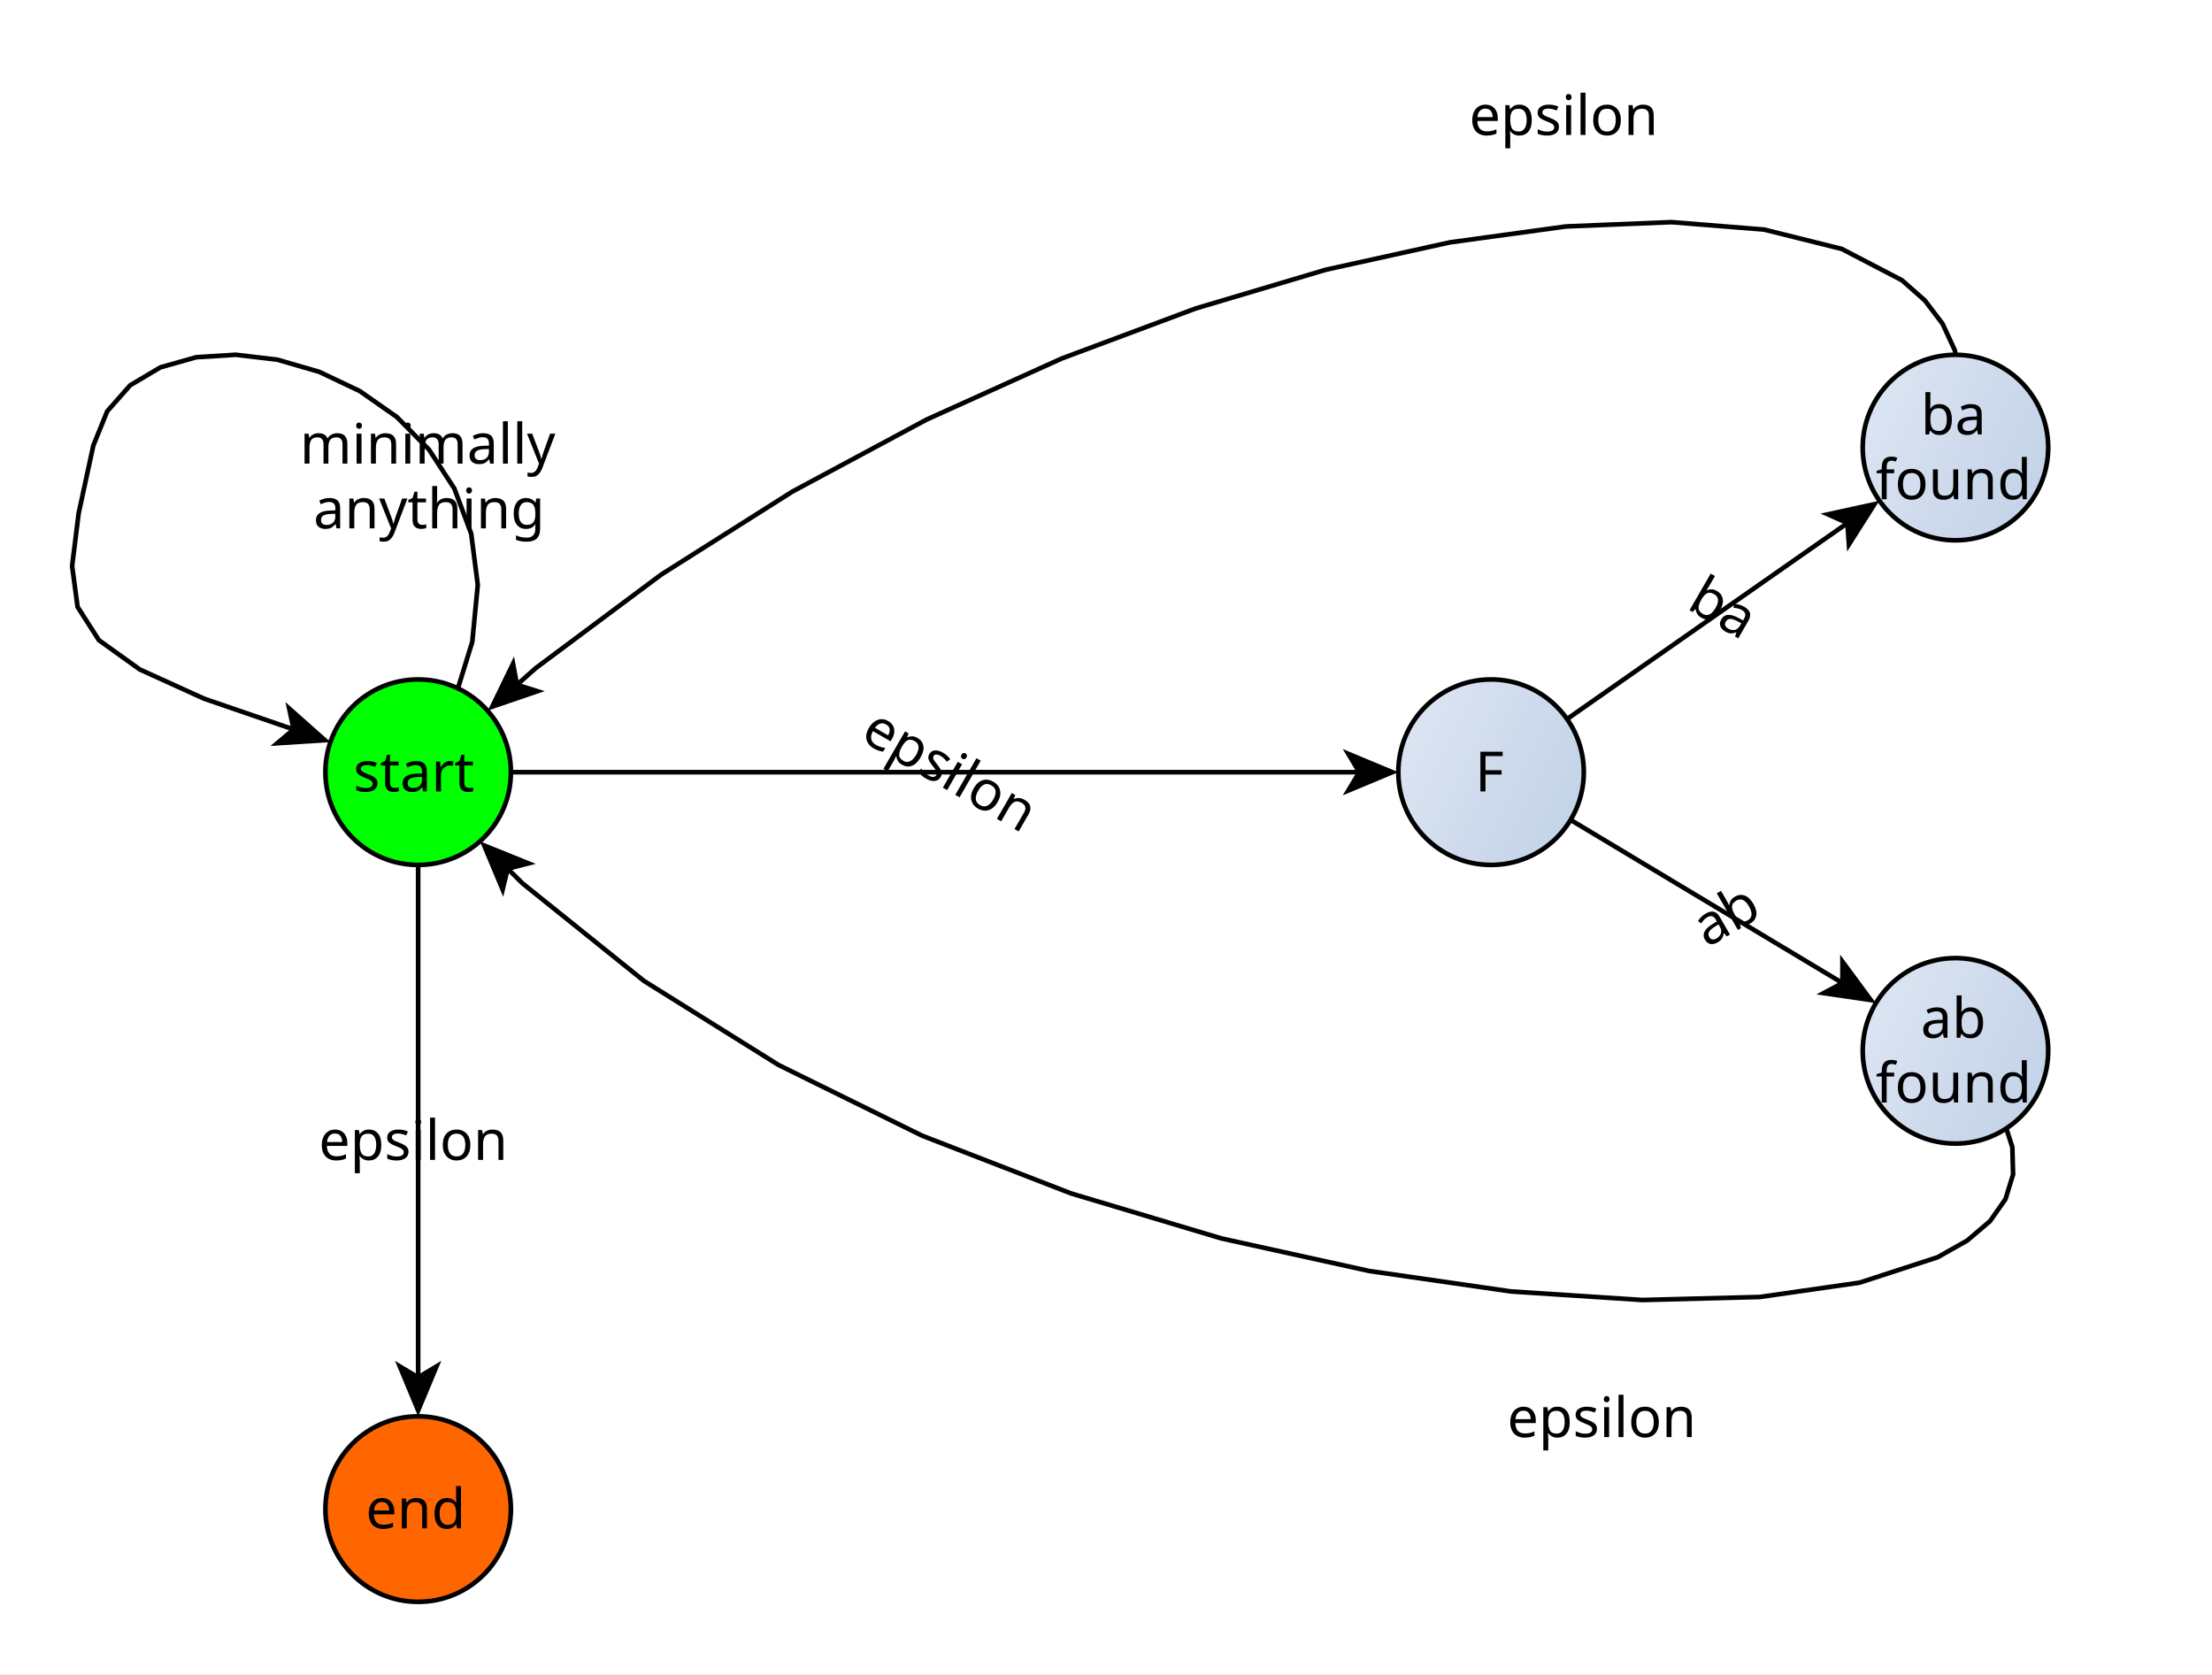
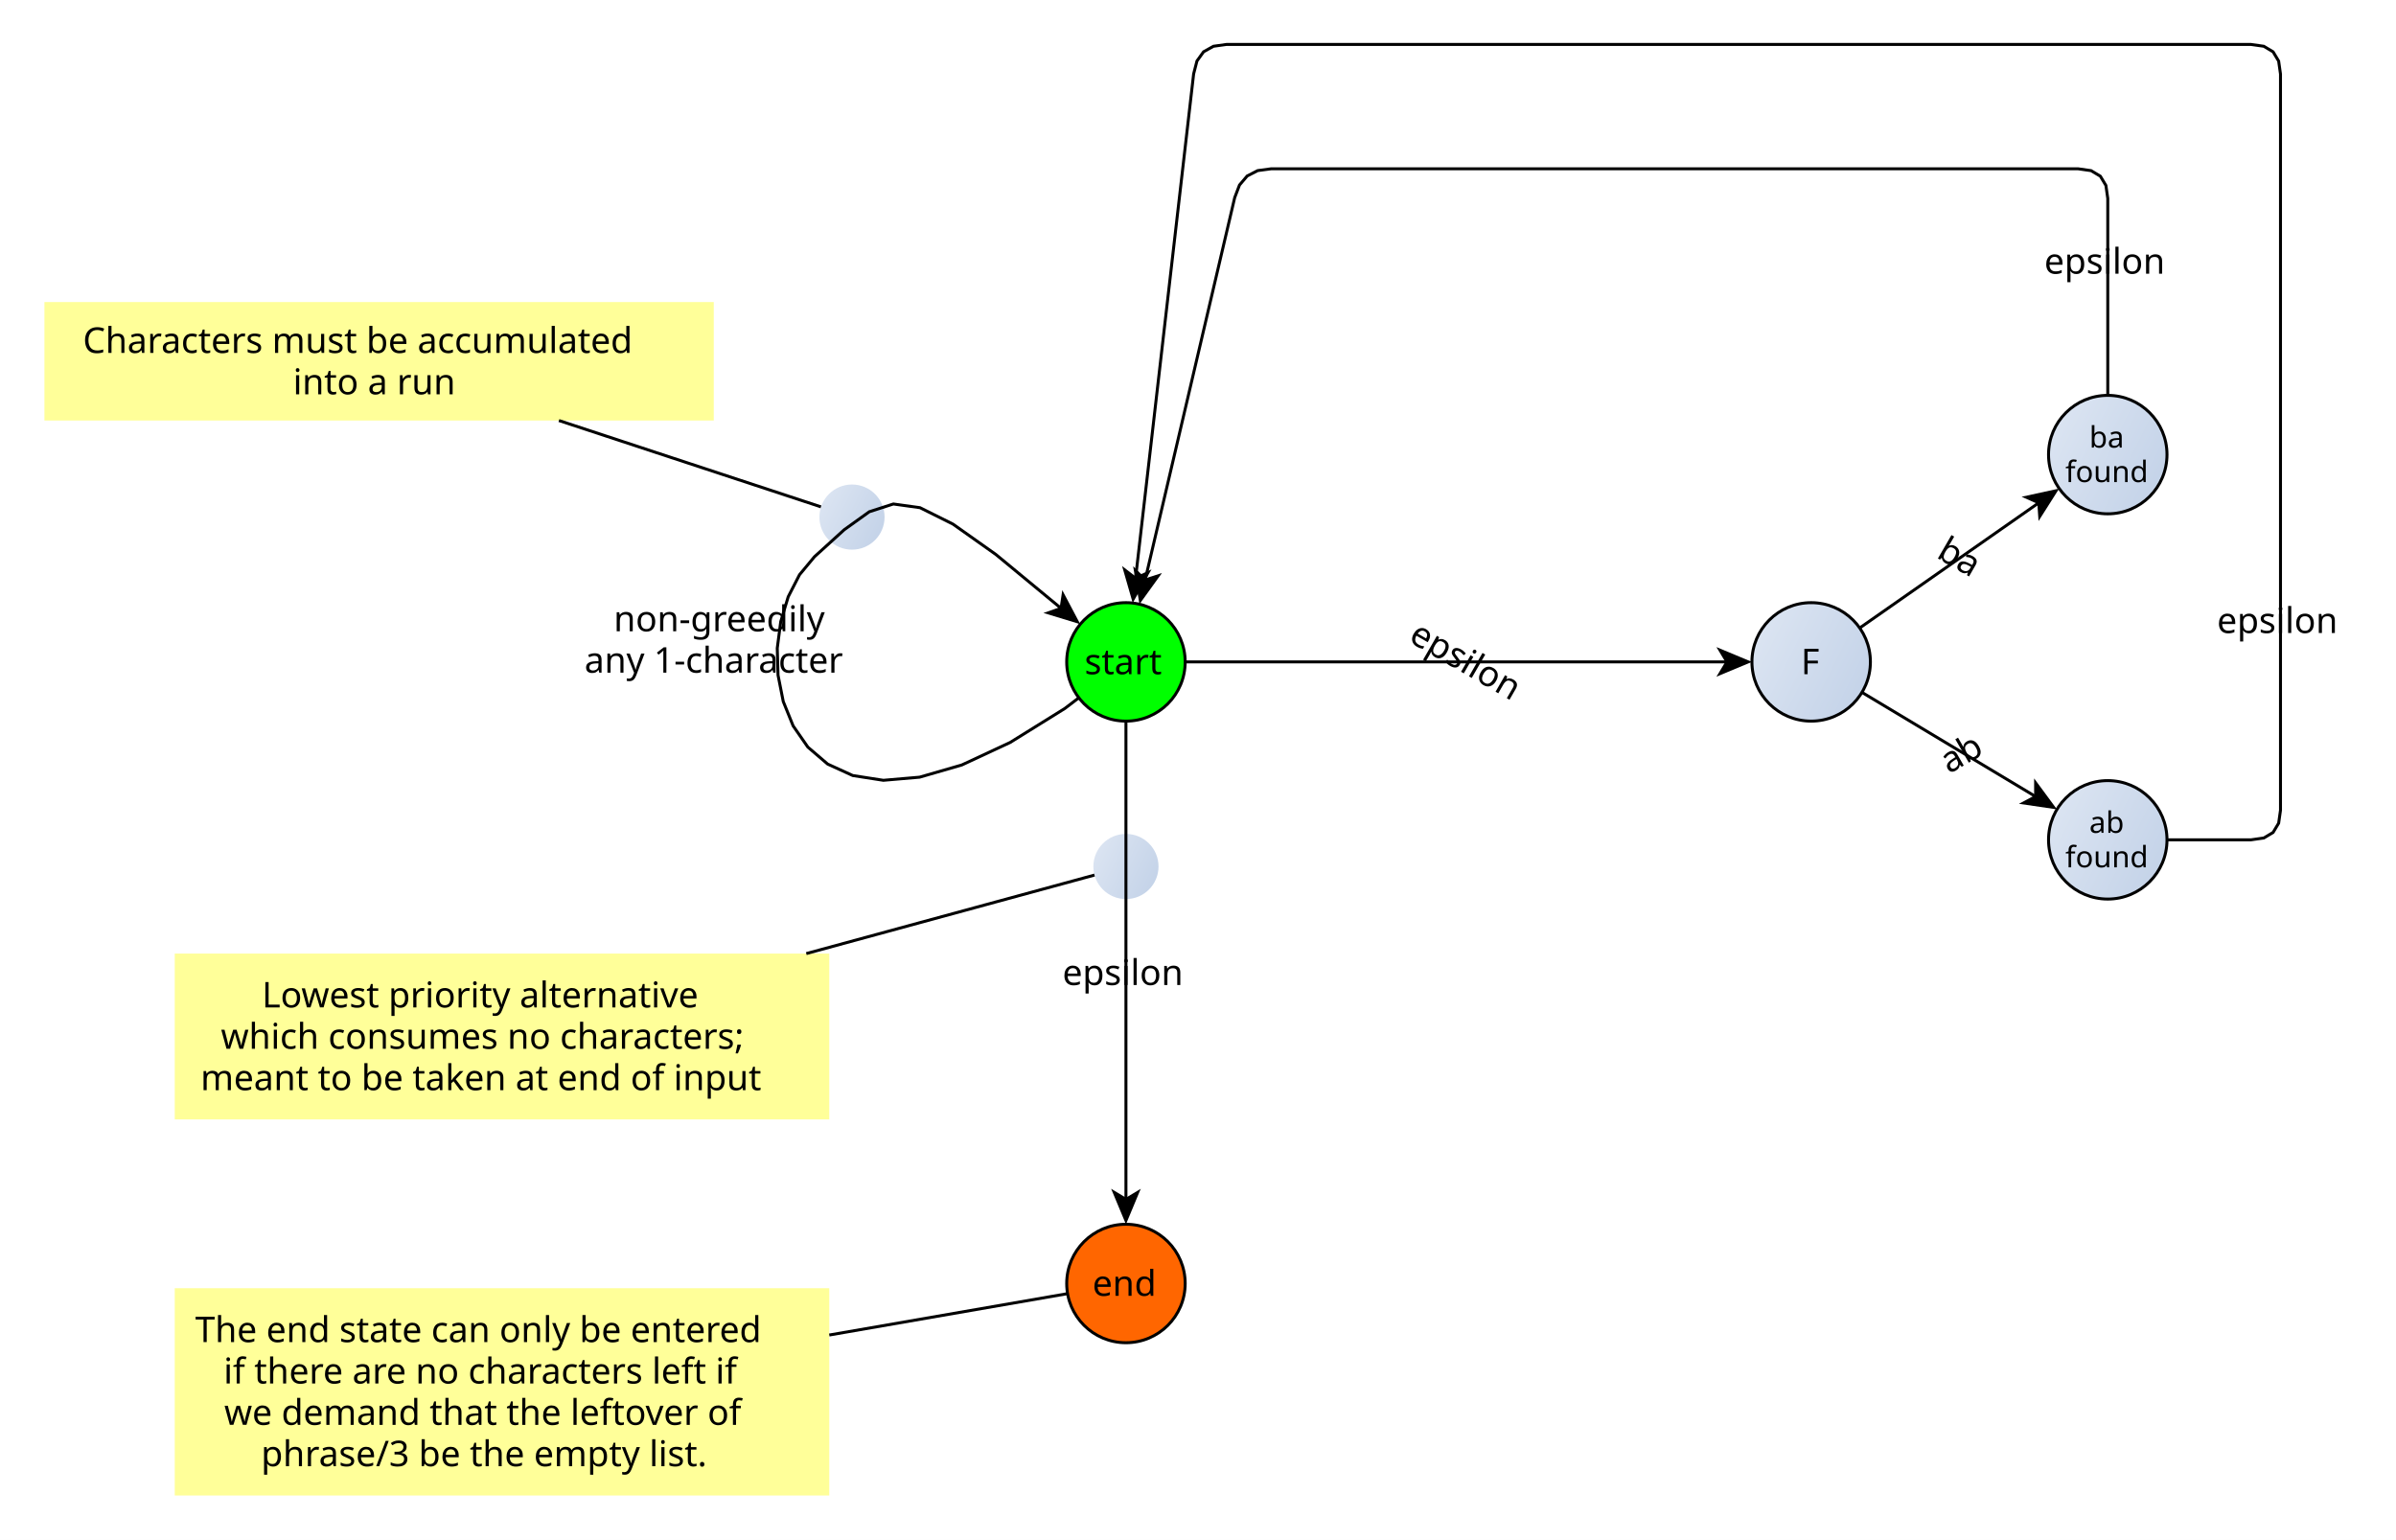
- <svg xmlns="http://www.w3.org/2000/svg" fill-opacity="1" color-rendering="auto" color-interpolation="auto" text-rendering="auto" stroke="black" stroke-linecap="square" width="477" stroke-miterlimit="10" shape-rendering="auto" stroke-opacity="1" fill="black" stroke-dasharray="none" font-weight="normal" stroke-width="1" height="361" font-family="'Dialog'" font-style="normal" stroke-linejoin="miter" font-size="12px" stroke-dashoffset="0" image-rendering="auto">
+ <svg xmlns="http://www.w3.org/2000/svg" fill-opacity="1" color-rendering="auto" color-interpolation="auto" text-rendering="auto" stroke="black" stroke-linecap="square" width="809" stroke-miterlimit="10" shape-rendering="auto" stroke-opacity="1" fill="black" stroke-dasharray="none" font-weight="normal" stroke-width="1" height="520" font-family="'Dialog'" font-style="normal" stroke-linejoin="miter" font-size="12px" stroke-dashoffset="0" image-rendering="auto">
  <defs id="genericDefs" />
  <g>
    <defs id="defs1">
      <linearGradient x1="629.171" gradientUnits="userSpaceOnUse" x2="709.171" y1="324.508" y2="364.508" id="linearGradient1" spreadMethod="reflect">
        <stop stop-opacity="1" stop-color="lime" offset="0%" />
        <stop stop-opacity="1" stop-color="lime" offset="100%" />
      </linearGradient>
      <linearGradient x1="860.534" gradientUnits="userSpaceOnUse" x2="940.534" y1="324.508" y2="364.508" id="linearGradient2" spreadMethod="reflect">
        <stop stop-opacity="1" stop-color="rgb(232,238,247)" offset="0%" />
        <stop stop-opacity="1" stop-color="rgb(183,201,227)" offset="100%" />
      </linearGradient>
      <linearGradient x1="960.679" gradientUnits="userSpaceOnUse" x2="1040.679" y1="384.596" y2="424.596" id="linearGradient3" spreadMethod="reflect">
        <stop stop-opacity="1" stop-color="rgb(232,238,247)" offset="0%" />
        <stop stop-opacity="1" stop-color="rgb(183,201,227)" offset="100%" />
      </linearGradient>
      <linearGradient x1="960.679" gradientUnits="userSpaceOnUse" x2="1040.679" y1="254.508" y2="294.508" id="linearGradient4" spreadMethod="reflect">
        <stop stop-opacity="1" stop-color="rgb(232,238,247)" offset="0%" />
        <stop stop-opacity="1" stop-color="rgb(183,201,227)" offset="100%" />
      </linearGradient>
-       <linearGradient x1="629.171" gradientUnits="userSpaceOnUse" x2="709.171" y1="483.409" y2="523.409" id="linearGradient5" spreadMethod="reflect">
+       <linearGradient x1="629.171" gradientUnits="userSpaceOnUse" x2="709.171" y1="534.409" y2="574.409" id="linearGradient5" spreadMethod="reflect">
        <stop stop-opacity="1" stop-color="rgb(255,102,0)" offset="0%" />
        <stop stop-opacity="1" stop-color="rgb(255,102,0)" offset="100%" />
      </linearGradient>
+       <linearGradient x1="304" gradientUnits="userSpaceOnUse" x2="530" y1="223" y2="263" id="linearGradient6" spreadMethod="reflect">
+         <stop stop-opacity="1" stop-color="rgb(255,255,153)" offset="0%" />
+         <stop stop-opacity="1" stop-color="rgb(255,255,153)" offset="100%" />
+       </linearGradient>
+       <linearGradient x1="554.171" gradientUnits="userSpaceOnUse" x2="599.171" y1="284.606" y2="306.606" id="linearGradient7" spreadMethod="reflect">
+         <stop stop-opacity="1" stop-color="rgb(232,238,247)" offset="0%" />
+         <stop stop-opacity="1" stop-color="rgb(183,201,227)" offset="100%" />
+       </linearGradient>
+       <linearGradient x1="646.671" gradientUnits="userSpaceOnUse" x2="691.671" y1="402.596" y2="424.596" id="linearGradient8" spreadMethod="reflect">
+         <stop stop-opacity="1" stop-color="rgb(232,238,247)" offset="0%" />
+         <stop stop-opacity="1" stop-color="rgb(183,201,227)" offset="100%" />
+       </linearGradient>
+       <linearGradient x1="348" gradientUnits="userSpaceOnUse" x2="569" y1="443" y2="499" id="linearGradient9" spreadMethod="reflect">
+         <stop stop-opacity="1" stop-color="rgb(255,255,153)" offset="0%" />
+         <stop stop-opacity="1" stop-color="rgb(255,255,153)" offset="100%" />
+       </linearGradient>
+       <linearGradient x1="348" gradientUnits="userSpaceOnUse" x2="569" y1="556" y2="626" id="linearGradient10" spreadMethod="reflect">
+         <stop stop-opacity="1" stop-color="rgb(255,255,153)" offset="0%" />
+         <stop stop-opacity="1" stop-color="rgb(255,255,153)" offset="100%" />
+       </linearGradient>
      <clipPath clipPathUnits="userSpaceOnUse" id="clipPath1">
-         <path d="M0 0 L477 0 L477 361 L0 361 L0 0 Z" />
+         <path d="M0 0 L809 0 L809 520 L0 520 L0 0 Z" />
      </clipPath>
      <clipPath clipPathUnits="userSpaceOnUse" id="clipPath2">
-         <path d="M579 178 L1056 178 L1056 539 L579 539 L579 178 Z" />
+         <path d="M289 121 L1098 121 L1098 641 L289 641 L289 121 Z" />
      </clipPath>
      <clipPath clipPathUnits="userSpaceOnUse" id="clipPath3">
-         <path d="M-238.094 -32.289 L175 -270.789 L355.5 41.846 L-57.594 280.346 L-238.094 -32.289 Z" />
+         <path d="M-517.741 63.347 L182.874 -341.153 L442.873 109.18 L-257.741 513.68 L-517.741 63.347 Z" />
      </clipPath>
      <clipPath clipPathUnits="userSpaceOnUse" id="clipPath4">
-         <path d="M-214.544 -347.912 L198.55 -109.412 L18.05 203.223 L-395.045 -35.277 L-214.544 -347.912 Z" />
+         <path d="M-437.192 -542.275 L263.423 -137.775 L3.423 312.558 L-697.192 -91.942 L-437.192 -542.275 Z" />
      </clipPath>
      <clipPath clipPathUnits="userSpaceOnUse" id="clipPath5">
-         <path d="M-378.301 81.351 L34.794 -157.149 L215.293 155.487 L-197.801 393.987 L-378.301 81.351 Z" />
+         <path d="M-657.948 176.988 L42.666 -227.512 L302.666 222.821 L-397.948 627.321 L-657.948 176.988 Z" />
      </clipPath>
    </defs>
-     <g fill="white" text-rendering="geometricPrecision" shape-rendering="geometricPrecision" transform="translate(-579,-178)" stroke="white">
-       <rect x="579" width="477" height="361" y="178" clip-path="url(#clipPath2)" stroke="none" />
+     <g fill="white" text-rendering="geometricPrecision" shape-rendering="geometricPrecision" transform="translate(-289,-121)" stroke="white">
+       <rect x="289" width="809" height="520" y="121" clip-path="url(#clipPath2)" stroke="none" />
    </g>
-     <g fill="url(#linearGradient1)" text-rendering="geometricPrecision" shape-rendering="geometricPrecision" transform="matrix(1,0,0,1,-579,-178)" stroke="url(#linearGradient1)">
+     <g fill="url(#linearGradient1)" text-rendering="geometricPrecision" shape-rendering="geometricPrecision" transform="matrix(1,0,0,1,-289,-121)" stroke="url(#linearGradient1)">
      <circle r="20" clip-path="url(#clipPath2)" cx="669.171" cy="344.508" stroke="none" />
    </g>
-     <g text-rendering="geometricPrecision" stroke-miterlimit="1.45" shape-rendering="geometricPrecision" transform="matrix(1,0,0,1,-579,-178)" stroke-linecap="butt">
+     <g text-rendering="geometricPrecision" stroke-miterlimit="1.45" shape-rendering="geometricPrecision" transform="matrix(1,0,0,1,-289,-121)" stroke-linecap="butt">
      <circle fill="none" r="20" clip-path="url(#clipPath2)" cx="669.171" cy="344.508" />
      <text x="655.196" xml:space="preserve" y="348.662" clip-path="url(#clipPath2)" font-family="sans-serif" stroke="none">start</text>
    </g>
-     <g fill="url(#linearGradient2)" text-rendering="geometricPrecision" shape-rendering="geometricPrecision" transform="matrix(1,0,0,1,-579,-178)" stroke="url(#linearGradient2)">
+     <g fill="url(#linearGradient2)" text-rendering="geometricPrecision" shape-rendering="geometricPrecision" transform="matrix(1,0,0,1,-289,-121)" stroke="url(#linearGradient2)">
      <circle r="20" clip-path="url(#clipPath2)" cx="900.534" cy="344.508" stroke="none" />
    </g>
-     <g text-rendering="geometricPrecision" stroke-miterlimit="1.45" shape-rendering="geometricPrecision" transform="matrix(1,0,0,1,-579,-178)" stroke-linecap="butt">
+     <g text-rendering="geometricPrecision" stroke-miterlimit="1.45" shape-rendering="geometricPrecision" transform="matrix(1,0,0,1,-289,-121)" stroke-linecap="butt">
      <circle fill="none" r="20" clip-path="url(#clipPath2)" cx="900.534" cy="344.508" />
      <text x="897.082" xml:space="preserve" y="348.662" clip-path="url(#clipPath2)" font-family="sans-serif" stroke="none">F</text>
    </g>
-     <g fill="url(#linearGradient3)" text-rendering="geometricPrecision" shape-rendering="geometricPrecision" transform="matrix(1,0,0,1,-579,-178)" stroke="url(#linearGradient3)">
+     <g fill="url(#linearGradient3)" text-rendering="geometricPrecision" shape-rendering="geometricPrecision" transform="matrix(1,0,0,1,-289,-121)" stroke="url(#linearGradient3)">
      <circle r="20" clip-path="url(#clipPath2)" cx="1000.679" cy="404.596" stroke="none" />
    </g>
-     <g text-rendering="geometricPrecision" stroke-miterlimit="1.45" shape-rendering="geometricPrecision" transform="matrix(1,0,0,1,-579,-178)" stroke-linecap="butt">
+     <g text-rendering="geometricPrecision" stroke-miterlimit="1.45" shape-rendering="geometricPrecision" transform="matrix(1,0,0,1,-289,-121)" stroke-linecap="butt">
      <circle fill="none" r="20" clip-path="url(#clipPath2)" cx="1000.679" cy="404.596" />
-       <text x="993.193" xml:space="preserve" y="401.766" clip-path="url(#clipPath2)" font-family="sans-serif" stroke="none">ab</text>
-       <text x="983.481" xml:space="preserve" y="415.735" clip-path="url(#clipPath2)" font-family="sans-serif" stroke="none">found</text>
+       <text x="994.441" font-size="10px" y="402.238" clip-path="url(#clipPath2)" font-family="sans-serif" stroke="none" xml:space="preserve">ab</text>
+       <text x="986.348" font-size="10px" y="413.878" clip-path="url(#clipPath2)" font-family="sans-serif" stroke="none" xml:space="preserve">found</text>
    </g>
-     <g fill="url(#linearGradient4)" text-rendering="geometricPrecision" shape-rendering="geometricPrecision" transform="matrix(1,0,0,1,-579,-178)" stroke="url(#linearGradient4)">
+     <g fill="url(#linearGradient4)" text-rendering="geometricPrecision" shape-rendering="geometricPrecision" transform="matrix(1,0,0,1,-289,-121)" stroke="url(#linearGradient4)">
      <circle r="20" clip-path="url(#clipPath2)" cx="1000.679" cy="274.508" stroke="none" />
    </g>
-     <g text-rendering="geometricPrecision" stroke-miterlimit="1.45" shape-rendering="geometricPrecision" transform="matrix(1,0,0,1,-579,-178)" stroke-linecap="butt">
+     <g text-rendering="geometricPrecision" stroke-miterlimit="1.45" shape-rendering="geometricPrecision" transform="matrix(1,0,0,1,-289,-121)" stroke-linecap="butt">
      <circle fill="none" r="20" clip-path="url(#clipPath2)" cx="1000.679" cy="274.508" />
-       <text x="993.193" xml:space="preserve" y="271.678" clip-path="url(#clipPath2)" font-family="sans-serif" stroke="none">ba</text>
-       <text x="983.481" xml:space="preserve" y="285.647" clip-path="url(#clipPath2)" font-family="sans-serif" stroke="none">found</text>
+       <text x="994.441" font-size="10px" y="272.149" clip-path="url(#clipPath2)" font-family="sans-serif" stroke="none" xml:space="preserve">ba</text>
+       <text x="986.348" font-size="10px" y="283.79" clip-path="url(#clipPath2)" font-family="sans-serif" stroke="none" xml:space="preserve">found</text>
    </g>
-     <g fill="url(#linearGradient5)" text-rendering="geometricPrecision" shape-rendering="geometricPrecision" transform="matrix(1,0,0,1,-579,-178)" stroke="url(#linearGradient5)">
-       <circle r="20" clip-path="url(#clipPath2)" cx="669.171" cy="503.409" stroke="none" />
+     <g fill="url(#linearGradient5)" text-rendering="geometricPrecision" shape-rendering="geometricPrecision" transform="matrix(1,0,0,1,-289,-121)" stroke="url(#linearGradient5)">
+       <circle r="20" clip-path="url(#clipPath2)" cx="669.171" cy="554.409" stroke="none" />
    </g>
-     <g text-rendering="geometricPrecision" stroke-miterlimit="1.45" shape-rendering="geometricPrecision" transform="matrix(1,0,0,1,-579,-178)" stroke-linecap="butt">
-       <circle fill="none" r="20" clip-path="url(#clipPath2)" cx="669.171" cy="503.409" />
-       <text x="657.868" xml:space="preserve" y="507.564" clip-path="url(#clipPath2)" font-family="sans-serif" stroke="none">end</text>
+     <g text-rendering="geometricPrecision" stroke-miterlimit="1.45" shape-rendering="geometricPrecision" transform="matrix(1,0,0,1,-289,-121)" stroke-linecap="butt">
+       <circle fill="none" r="20" clip-path="url(#clipPath2)" cx="669.171" cy="554.409" />
+       <text x="657.868" xml:space="preserve" y="558.564" clip-path="url(#clipPath2)" font-family="sans-serif" stroke="none">end</text>
    </g>
-     <g text-rendering="geometricPrecision" stroke-miterlimit="1.45" shape-rendering="geometricPrecision" transform="matrix(1,0,0,1,-579,-178)" stroke-linecap="butt">
-       <path fill="none" d="M677.75 326.424 L680.844 316.395 L682.026 304.118 L680.61 293.088 L676.977 283.349 L671.505 274.944 L664.573 267.918 L656.562 262.317 L647.85 258.183 L638.817 255.561 L629.843 254.497 L621.306 255.033 L613.586 257.215 L607.062 261.087 L602.114 266.693 L599.122 274.078 L595.953 288.721 L594.551 300.045 L595.734 308.875 L600.323 316.037 L609.141 322.356 L623.008 328.657 L642.716 335.424" clip-path="url(#clipPath2)" />
+     <g fill="url(#linearGradient6)" text-rendering="geometricPrecision" shape-rendering="geometricPrecision" transform="matrix(1,0,0,1,-289,-121)" stroke="url(#linearGradient6)">
+       <path d="M304 223 L530 223 L530 263 L304 263 Z" stroke="none" clip-path="url(#clipPath2)" />
    </g>
-     <g text-rendering="geometricPrecision" stroke-miterlimit="1.45" shape-rendering="geometricPrecision" transform="matrix(1,0,0,1,-579,-178)" stroke-linecap="butt">
-       <path d="M650.282 338.022 L640.556 329.396 L641.77 335.099 L637.309 338.854 Z" stroke="none" clip-path="url(#clipPath2)" />
-       <text x="643.66" xml:space="preserve" y="277.962" clip-path="url(#clipPath2)" font-family="sans-serif" stroke="none">minimally</text>
-       <text x="646.584" xml:space="preserve" y="291.93" clip-path="url(#clipPath2)" font-family="sans-serif" stroke="none">anything</text>
+     <g text-rendering="geometricPrecision" stroke-miterlimit="1.45" shape-rendering="geometricPrecision" font-family="sans-serif" transform="matrix(1,0,0,1,-289,-121)" stroke-linecap="butt">
+       <text x="316.983" xml:space="preserve" y="240.17" clip-path="url(#clipPath2)" stroke="none">Characters must be accumulated</text>
+       <text x="387.943" xml:space="preserve" y="254.139" clip-path="url(#clipPath2)" stroke="none">into a run</text>
+     </g>
+     <g fill="url(#linearGradient7)" text-rendering="geometricPrecision" shape-rendering="geometricPrecision" transform="matrix(1,0,0,1,-289,-121)" stroke="url(#linearGradient7)">
+       <circle r="11" clip-path="url(#clipPath2)" cx="576.671" cy="295.606" stroke="none" />
+     </g>
+     <g fill="url(#linearGradient8)" text-rendering="geometricPrecision" shape-rendering="geometricPrecision" transform="matrix(1,0,0,1,-289,-121)" stroke="url(#linearGradient8)">
+       <circle r="11" clip-path="url(#clipPath2)" cx="669.171" cy="413.596" stroke="none" />
+     </g>
+     <g fill="url(#linearGradient9)" text-rendering="geometricPrecision" shape-rendering="geometricPrecision" transform="matrix(1,0,0,1,-289,-121)" stroke="url(#linearGradient9)">
+       <path d="M348 443 L569 443 L569 499 L348 499 Z" stroke="none" clip-path="url(#clipPath2)" />
+     </g>
+     <g text-rendering="geometricPrecision" stroke-miterlimit="1.45" shape-rendering="geometricPrecision" font-family="sans-serif" transform="matrix(1,0,0,1,-289,-121)" stroke-linecap="butt">
+       <text x="377.441" xml:space="preserve" y="461.185" clip-path="url(#clipPath2)" stroke="none">Lowest priority alternative </text>
+       <text x="363.584" xml:space="preserve" y="475.154" clip-path="url(#clipPath2)" stroke="none">which consumes no characters;</text>
+       <text x="356.711" xml:space="preserve" y="489.123" clip-path="url(#clipPath2)" stroke="none">meant to be taken at end of input</text>
+     </g>
+     <g fill="url(#linearGradient10)" text-rendering="geometricPrecision" shape-rendering="geometricPrecision" transform="matrix(1,0,0,1,-289,-121)" stroke="url(#linearGradient10)">
+       <path d="M348 556 L569 556 L569 626 L348 626 Z" stroke="none" clip-path="url(#clipPath2)" />
+     </g>
+     <g text-rendering="geometricPrecision" stroke-miterlimit="1.45" shape-rendering="geometricPrecision" font-family="sans-serif" transform="matrix(1,0,0,1,-289,-121)" stroke-linecap="butt">
+       <text x="354.921" xml:space="preserve" y="574.201" clip-path="url(#clipPath2)" stroke="none">The end state can only be entered</text>
+       <text x="364.504" xml:space="preserve" y="588.17" clip-path="url(#clipPath2)" stroke="none">if there are no characters left if</text>
+       <text x="364.715" xml:space="preserve" y="602.139" clip-path="url(#clipPath2)" stroke="none">we demand that the leftover of</text>
+       <text x="377.146" xml:space="preserve" y="616.107" clip-path="url(#clipPath2)" stroke="none">phrase/3 be the empty list.</text>
+     </g>
+     <g text-rendering="geometricPrecision" stroke-miterlimit="1.45" shape-rendering="geometricPrecision" transform="matrix(1,0,0,1,-289,-121)" stroke-linecap="butt">
+       <path fill="none" d="M653.256 356.638 L648.516 360.252 L630.068 371.718 L613.756 379.312 L599.51 383.434 L587.259 384.49 L576.932 382.882 L568.46 379.013 L561.771 373.287 L556.796 366.107 L553.462 357.875 L551.701 348.996 L551.44 339.873 L552.611 330.908 L555.141 322.506 L558.961 315.069 L564 309 L574.049 299.882 L582.518 293.805 L590.64 291.185 L599.646 292.438 L610.77 297.981 L625.244 308.23 L647.581 326.677" clip-path="url(#clipPath2)" />
+     </g>
+     <g text-rendering="geometricPrecision" stroke-miterlimit="1.45" shape-rendering="geometricPrecision" transform="matrix(1,0,0,1,-289,-121)" stroke-linecap="butt">
+       <path d="M653.749 331.772 L647.681 320.275 L646.81 326.041 L641.313 327.985 Z" stroke="none" clip-path="url(#clipPath2)" />
+       <text x="496.207" xml:space="preserve" y="334.17" clip-path="url(#clipPath2)" font-family="sans-serif" stroke="none">non-greedily</text>
+       <text x="486.349" xml:space="preserve" y="348.139" clip-path="url(#clipPath2)" font-family="sans-serif" stroke="none">any 1-character</text>
      <path fill="none" d="M689.195 344.508 L872.54 344.508" clip-path="url(#clipPath2)" />
      <path d="M880.54 344.508 L868.54 339.508 L871.54 344.508 L868.54 349.508 Z" clip-path="url(#clipPath2)" stroke="none" />
    </g>
-     <g text-rendering="geometricPrecision" stroke-miterlimit="1.45" shape-rendering="geometricPrecision" font-family="sans-serif" transform="matrix(0.866,0.5,-0.5,0.866,190.0504,147.0103)" stroke-linecap="butt">
+     <g text-rendering="geometricPrecision" stroke-miterlimit="1.45" shape-rendering="geometricPrecision" font-family="sans-serif" transform="matrix(0.866,0.5,-0.5,0.866,480.0504,204.0103)" stroke-linecap="butt">
      <text x="2" xml:space="preserve" y="13.139" clip-path="url(#clipPath3)" stroke="none">epsilon</text>
    </g>
-     <g text-rendering="geometricPrecision" stroke-miterlimit="1.45" shape-rendering="geometricPrecision" transform="matrix(1,0,0,1,-579,-178)" stroke-linecap="butt">
+     <g text-rendering="geometricPrecision" stroke-miterlimit="1.45" shape-rendering="geometricPrecision" transform="matrix(1,0,0,1,-289,-121)" stroke-linecap="butt">
      <path fill="none" d="M917.673 354.791 L976.675 390.193" clip-path="url(#clipPath2)" />
      <path d="M983.534 394.309 L975.817 383.848 L975.817 389.679 L970.672 392.423 Z" clip-path="url(#clipPath2)" stroke="none" />
    </g>
-     <g text-rendering="geometricPrecision" stroke-miterlimit="1.45" shape-rendering="geometricPrecision" font-family="sans-serif" transform="matrix(0.866,-0.5,0.5,0.866,359.757,194.0283)" stroke-linecap="butt">
+     <g text-rendering="geometricPrecision" stroke-miterlimit="1.45" shape-rendering="geometricPrecision" font-family="sans-serif" transform="matrix(0.866,-0.5,0.5,0.866,649.757,251.0283)" stroke-linecap="butt">
      <text x="2" xml:space="preserve" y="13.139" clip-path="url(#clipPath4)" stroke="none">ab</text>
    </g>
-     <g text-rendering="geometricPrecision" stroke-miterlimit="1.45" shape-rendering="geometricPrecision" transform="matrix(1,0,0,1,-579,-178)" stroke-linecap="butt">
-       <path fill="none" d="M1011.642 421.321 L1012.949 425.396 L1013.105 431.253 L1011.468 436.56 L1008.14 441.31 L1003.226 445.493 L996.831 449.104 L980.011 454.578 L958.512 457.671 L933.165 458.323 L904.802 456.475 L874.256 452.067 L842.358 445.038 L809.94 435.331 L777.834 422.884 L746.873 407.638 L717.887 389.533 L691.709 368.509 L688.179 365.025" clip-path="url(#clipPath2)" />
-       <path d="M682.486 359.405 L687.513 371.393 L688.891 365.728 L694.539 364.277 Z" clip-path="url(#clipPath2)" stroke="none" />
-       <text x="904.021" xml:space="preserve" y="487.88" clip-path="url(#clipPath2)" font-family="sans-serif" stroke="none">epsilon</text>
+     <g text-rendering="geometricPrecision" stroke-miterlimit="1.45" shape-rendering="geometricPrecision" transform="matrix(1,0,0,1,-289,-121)" stroke-linecap="butt">
+       <path fill="none" d="M1020.698 404.596 L1049 404.596 L1053.375 403.971 L1056.5 402.096 L1058.375 398.971 L1059 394.596 L1059 146 L1058.375 141.625 L1056.5 138.5 L1053.375 136.625 L1049 136 L703.171 136 L698.725 136.621 L695.385 138.484 L693.153 141.588 L692.028 145.934 L672.374 316.682" clip-path="url(#clipPath2)" />
+       <path d="M671.459 324.629 L677.798 313.28 L672.488 315.688 L667.864 312.136 Z" clip-path="url(#clipPath2)" stroke="none" />
+       <text x="1037.566" xml:space="preserve" y="334.75" clip-path="url(#clipPath2)" font-family="sans-serif" stroke="none">epsilon</text>
      <path fill="none" d="M916.939 333.041 L977.726 290.552" clip-path="url(#clipPath2)" />
      <path d="M984.283 285.969 L971.582 288.745 L976.906 291.125 L977.312 296.942 Z" clip-path="url(#clipPath2)" stroke="none" />
    </g>
-     <g text-rendering="geometricPrecision" stroke-miterlimit="1.45" shape-rendering="geometricPrecision" font-family="sans-serif" transform="matrix(0.866,0.5,-0.5,0.866,368.2937,118.6979)" stroke-linecap="butt">
+     <g text-rendering="geometricPrecision" stroke-miterlimit="1.45" shape-rendering="geometricPrecision" font-family="sans-serif" transform="matrix(0.866,0.5,-0.5,0.866,658.2937,175.6979)" stroke-linecap="butt">
      <text x="2" xml:space="preserve" y="13.139" clip-path="url(#clipPath5)" stroke="none">ba</text>
    </g>
-     <g text-rendering="geometricPrecision" stroke-miterlimit="1.45" shape-rendering="geometricPrecision" transform="matrix(1,0,0,1,-579,-178)" stroke-linecap="butt">
-       <path fill="none" d="M1000.738 254.496 L1000.517 253.48 L997.89 247.805 L994.08 242.79 L989.148 238.433 L976.165 231.677 L959.434 227.509 L939.45 225.902 L916.704 226.827 L891.692 230.256 L864.905 236.163 L836.838 244.517 L807.984 255.293 L778.835 268.462 L749.886 283.995 L721.631 301.866 L694.561 322.046 L690.164 325.936" clip-path="url(#clipPath2)" />
-       <path d="M684.172 331.237 L696.473 327.031 L690.913 325.274 L689.847 319.541 Z" clip-path="url(#clipPath2)" stroke="none" />
-       <text x="895.824" xml:space="preserve" y="207.108" clip-path="url(#clipPath2)" font-family="sans-serif" stroke="none">epsilon</text>
-       <path fill="none" d="M669.171 364.487 L669.171 475.432" clip-path="url(#clipPath2)" />
-       <path d="M669.171 483.432 L674.171 471.432 L669.171 474.432 L664.171 471.432 Z" clip-path="url(#clipPath2)" stroke="none" />
-       <text x="647.737" xml:space="preserve" y="428.113" clip-path="url(#clipPath2)" font-family="sans-serif" stroke="none">epsilon</text>
+     <g text-rendering="geometricPrecision" stroke-miterlimit="1.45" shape-rendering="geometricPrecision" transform="matrix(1,0,0,1,-289,-121)" stroke-linecap="butt">
+       <path fill="none" d="M1000.679 254.481 L1000.679 188 L1000.054 183.625 L998.179 180.5 L995.054 178.625 L990.679 178 L718.171 178 L713.653 178.608 L710.101 180.434 L707.513 183.477 L705.89 187.737 L675.556 317.247" clip-path="url(#clipPath2)" />
+       <path d="M673.732 325.036 L681.337 314.492 L675.784 316.273 L671.6 312.212 Z" clip-path="url(#clipPath2)" stroke="none" />
+       <text x="979.245" xml:space="preserve" y="213.416" clip-path="url(#clipPath2)" font-family="sans-serif" stroke="none">epsilon</text>
+       <path fill="none" d="M669.171 364.519 L669.171 526.428" clip-path="url(#clipPath2)" />
+       <path d="M669.171 534.428 L674.171 522.428 L669.171 525.428 L664.171 522.428 Z" clip-path="url(#clipPath2)" stroke="none" />
+       <text x="647.737" xml:space="preserve" y="453.613" clip-path="url(#clipPath2)" font-family="sans-serif" stroke="none">epsilon</text>
+       <path fill="none" d="M566.185 292.151 L477.716 263.004" clip-path="url(#clipPath2)" />
+       <path fill="none" d="M561.238 443.006 L658.552 416.489" clip-path="url(#clipPath2)" />
+       <path fill="none" d="M569.005 571.807 L649.461 557.833" clip-path="url(#clipPath2)" />
    </g>
  </g>
</svg>
